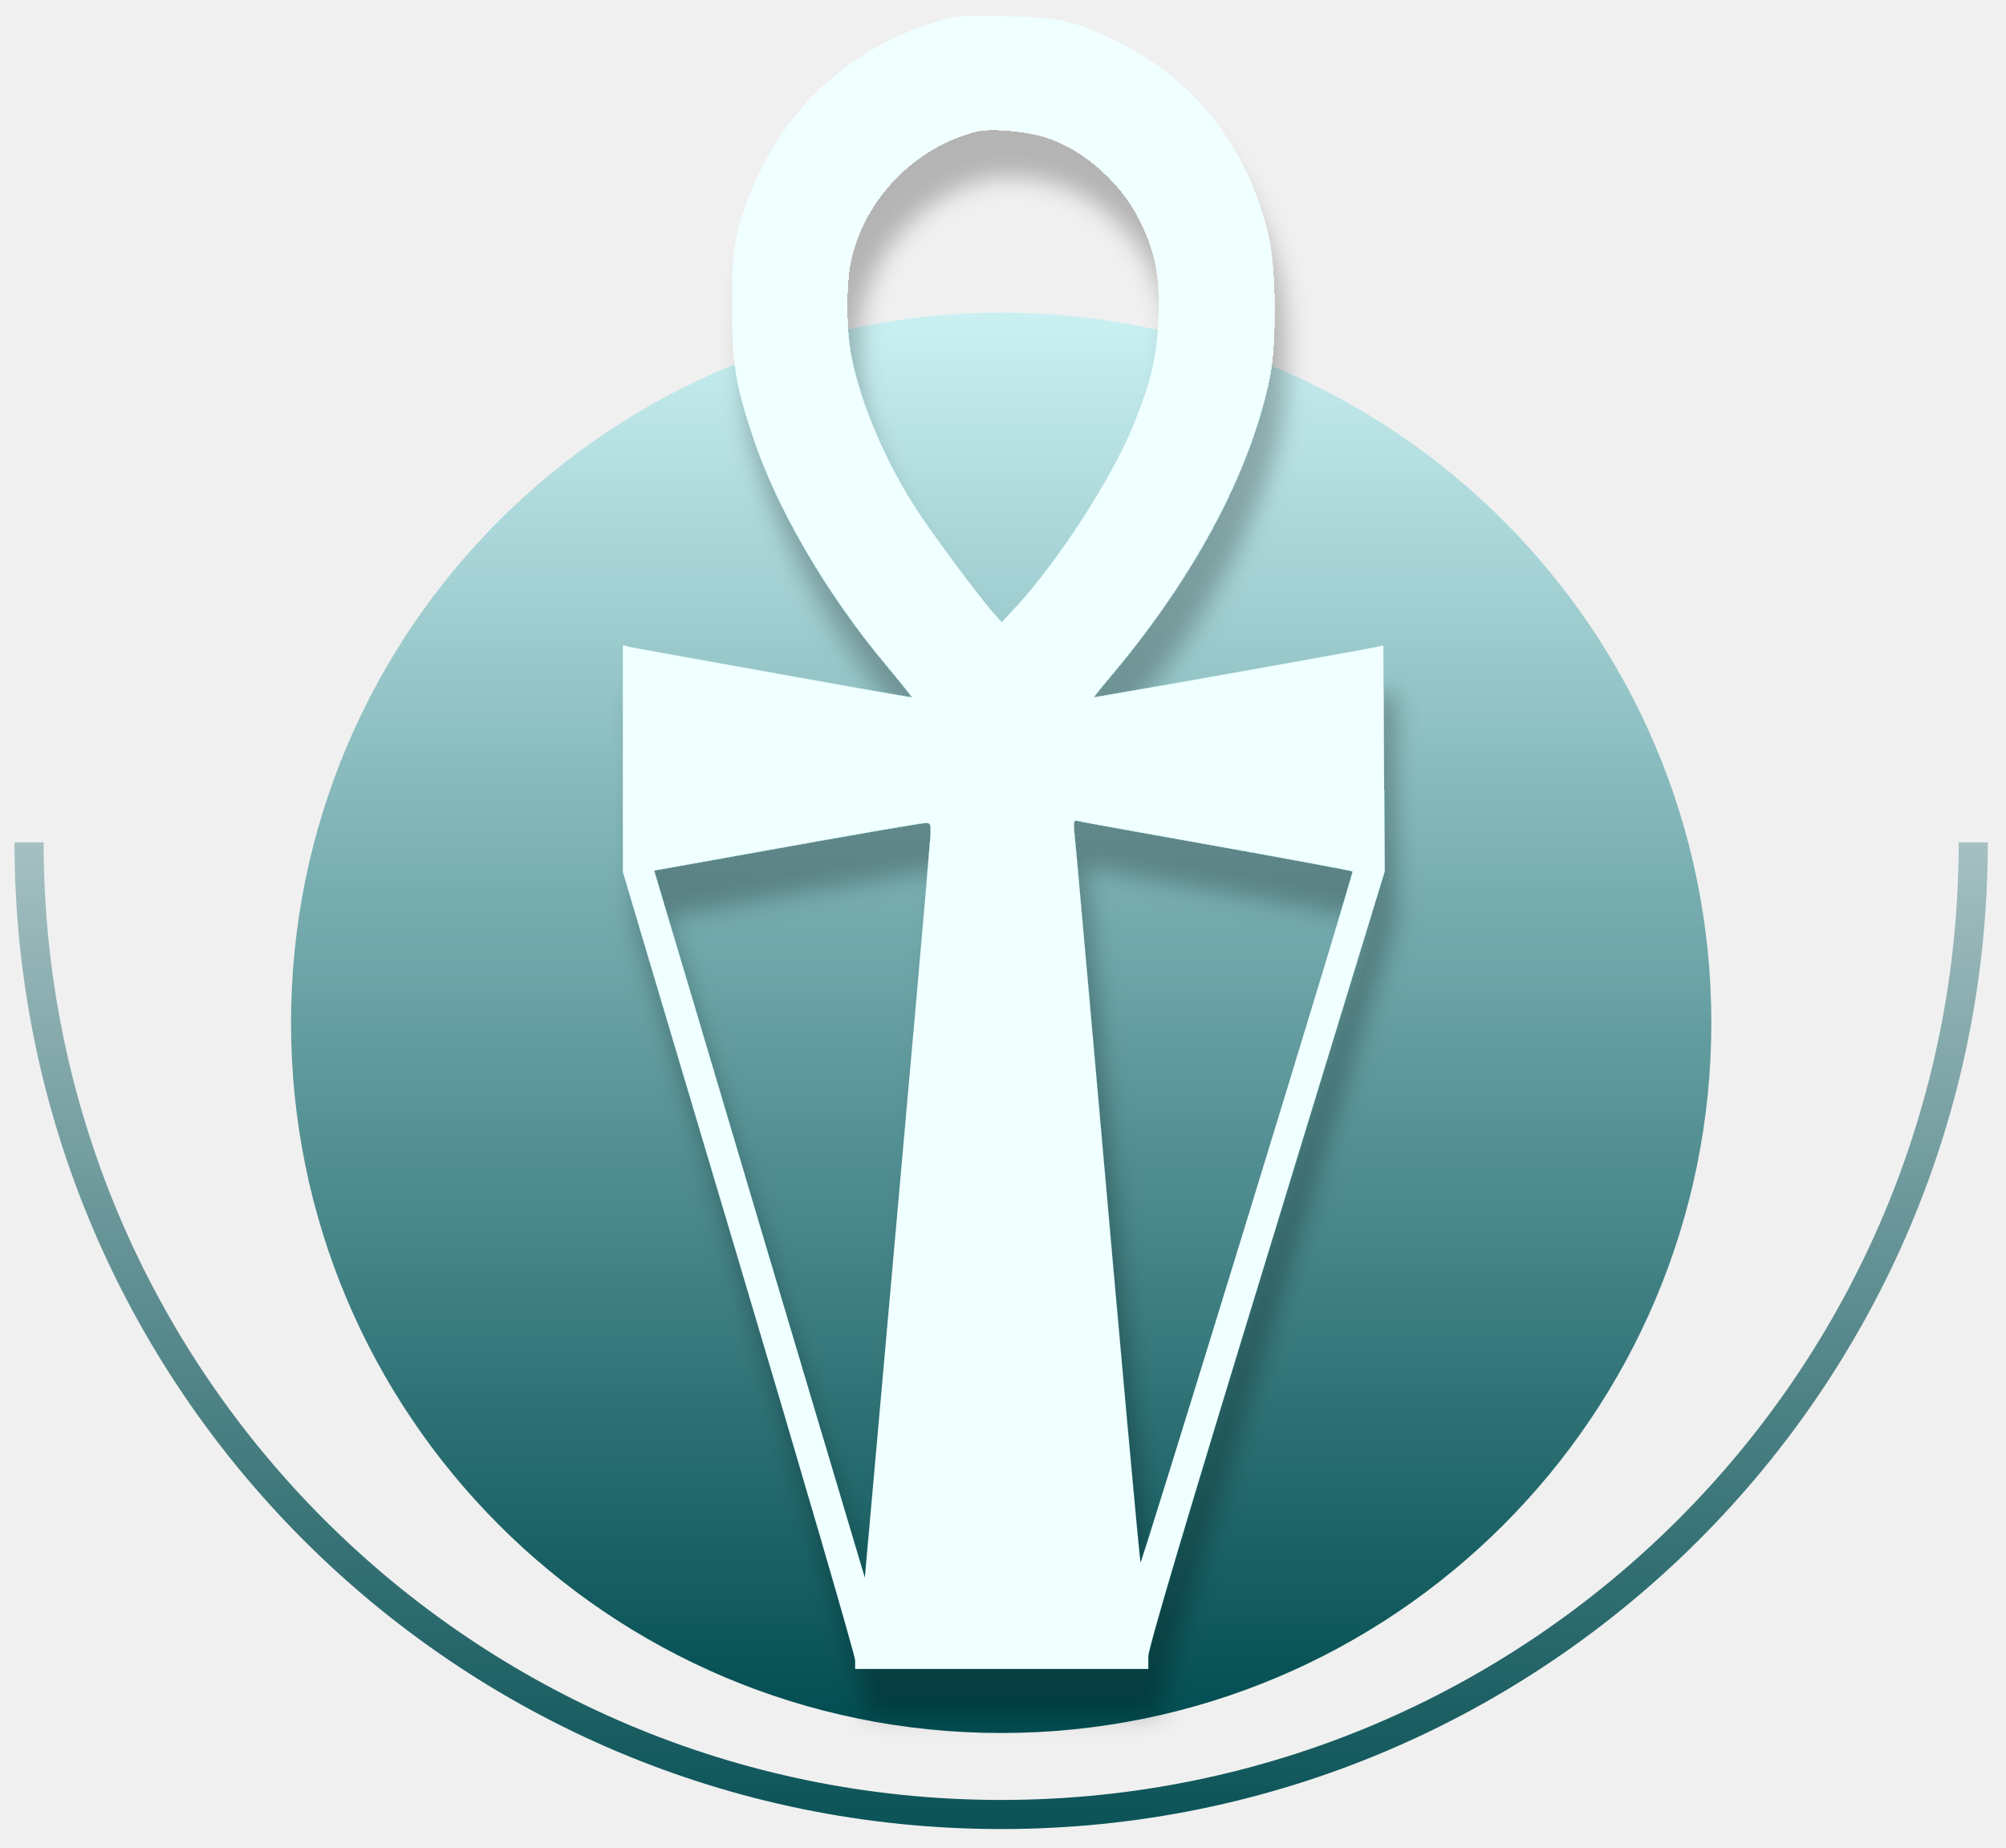
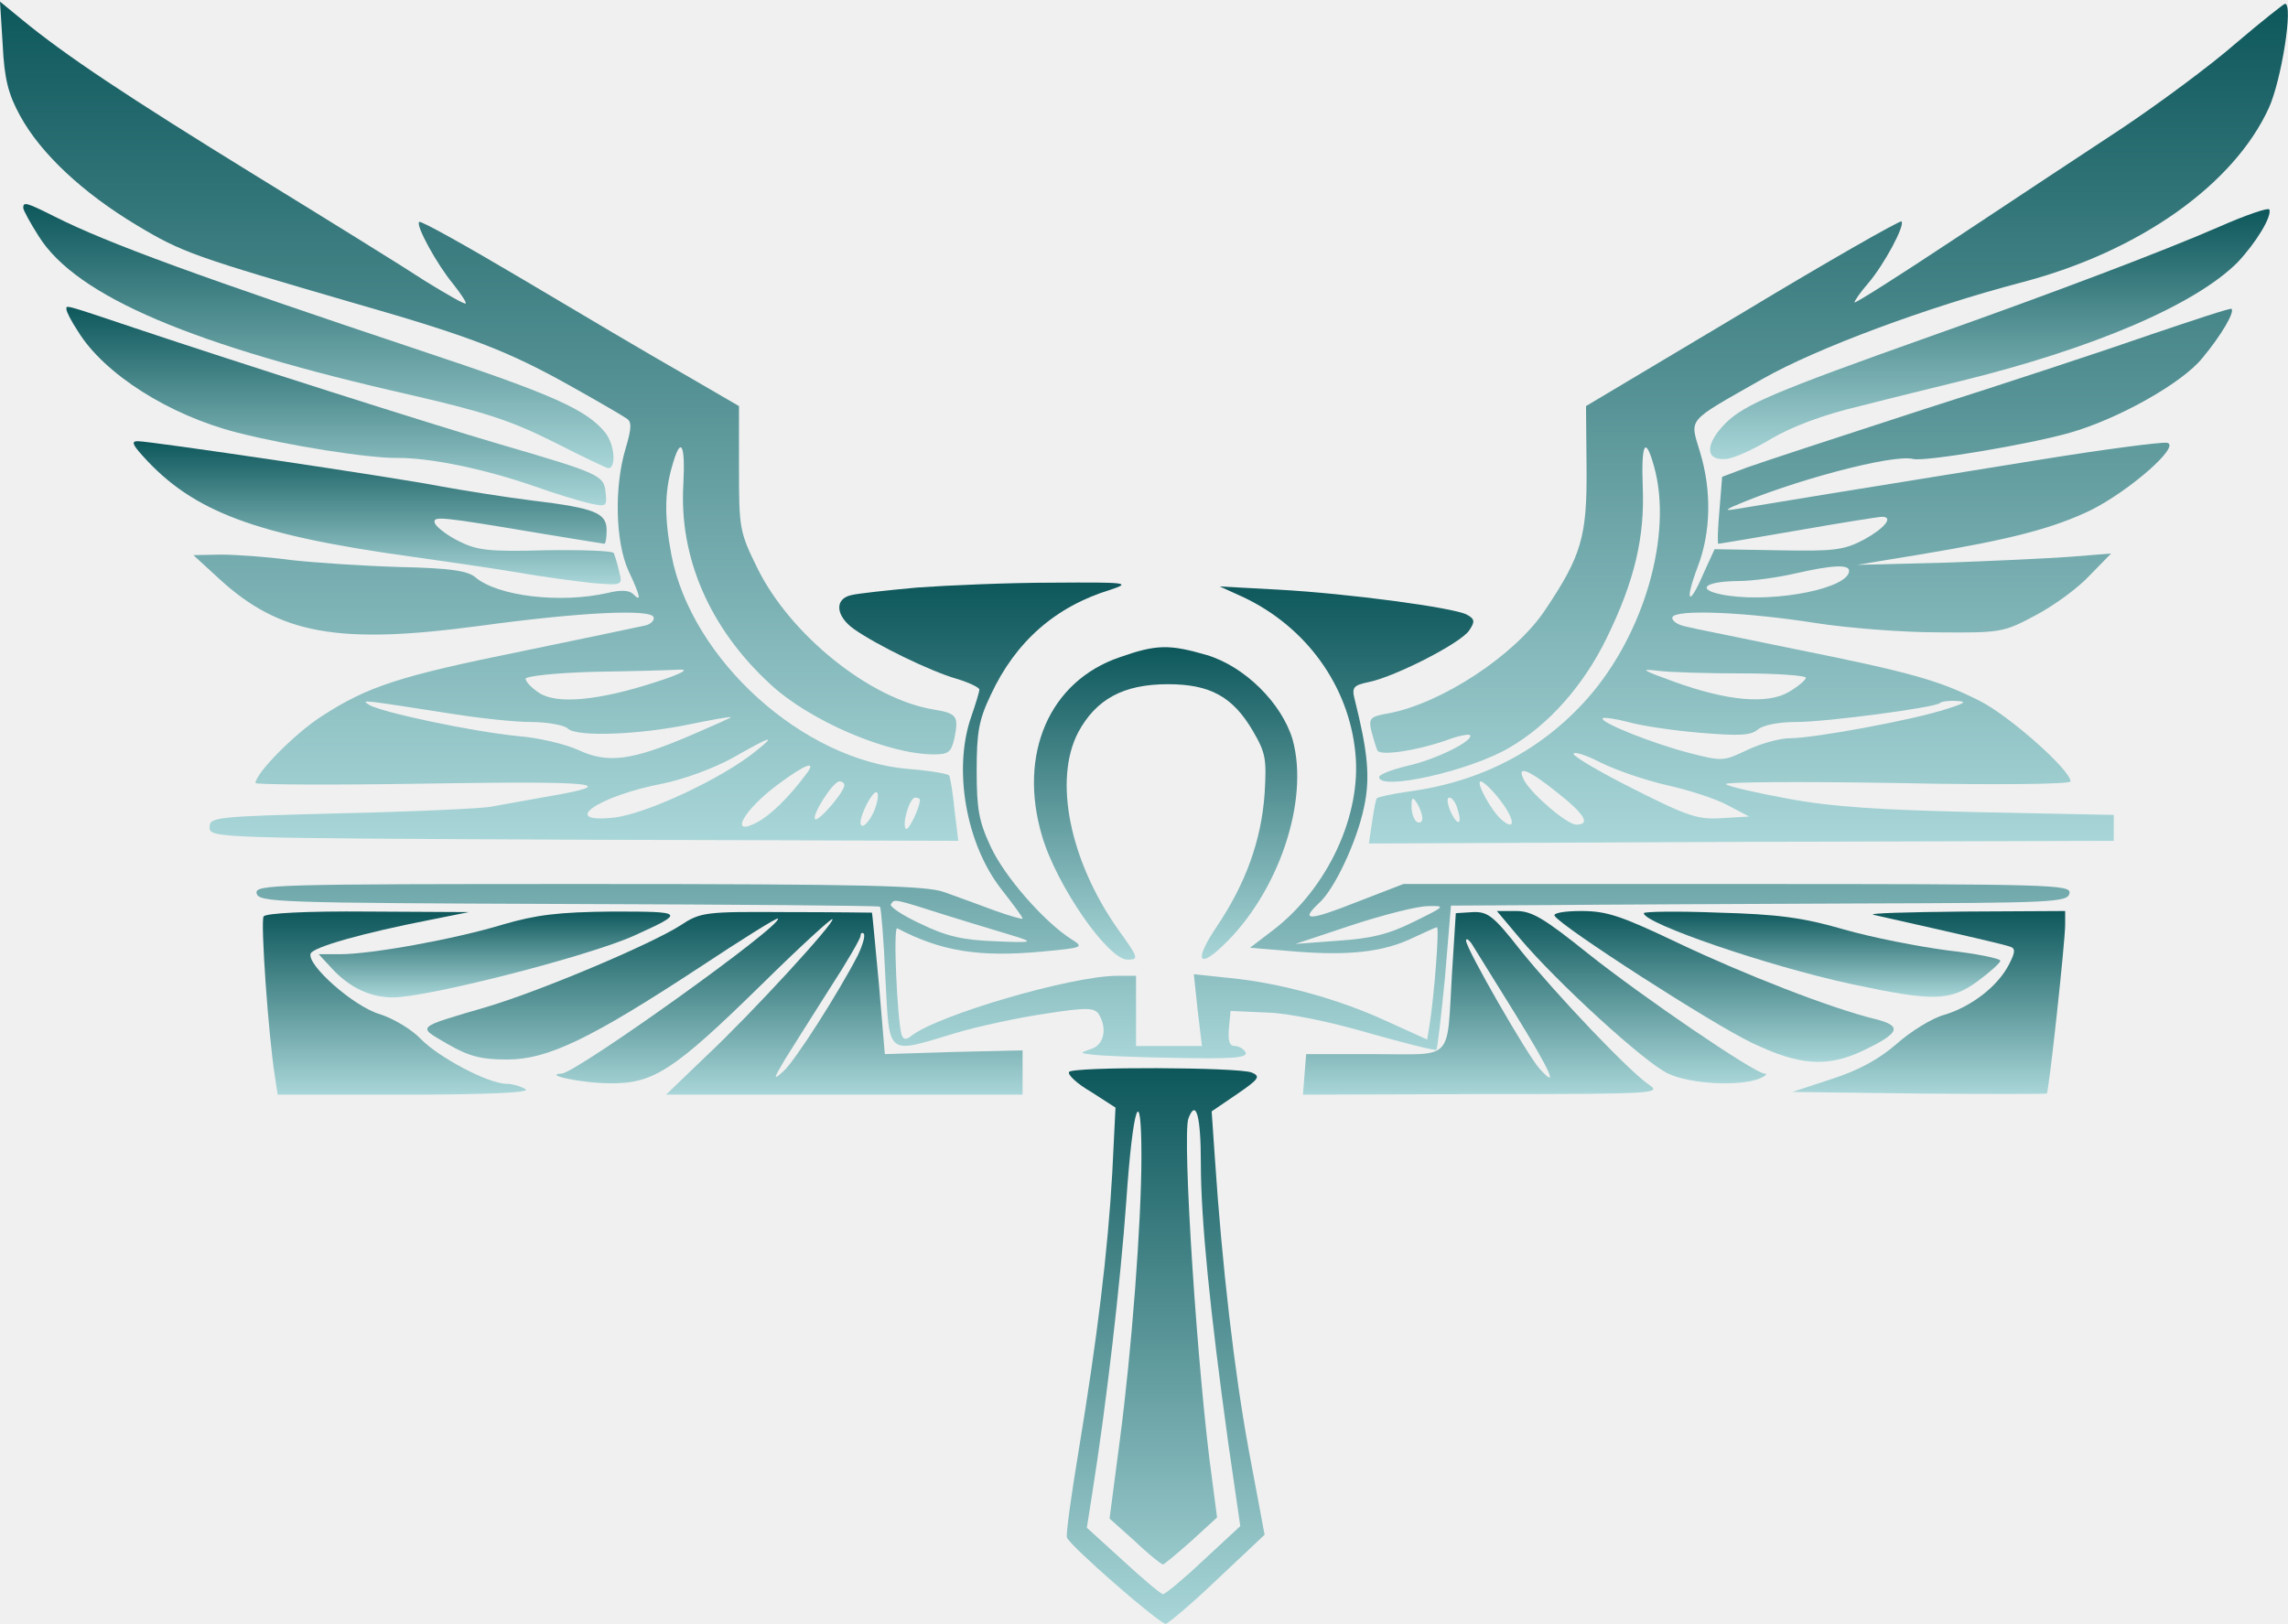
- <svg xmlns="http://www.w3.org/2000/svg" width="114" height="105" viewBox="0 0 114 105" fill="none">
-   <g clip-path="url(#clip0_121_4)">
-     <circle cx="56.897" cy="58.124" r="40.358" fill="url(#paint0_linear_121_4)" />
-     <path d="M112.139 47.869C112.139 78.379 87.406 103.113 56.896 103.113C26.386 103.113 1.652 78.379 1.652 47.869" stroke="url(#paint1_linear_121_4)" stroke-width="1.654" />
-     <g filter="url(#filter0_d_121_4)">
-       <path d="M53.218 1.238C50.83 1.977 49.085 2.92 47.073 4.617C44.826 6.503 42.877 9.662 42.044 12.726C41.651 14.157 41.62 14.55 41.62 17.284C41.604 20.695 41.761 21.7 42.814 24.891C44.135 28.851 46.963 33.723 50.295 37.715C51.16 38.752 51.851 39.617 51.835 39.632C51.82 39.648 49.667 39.271 41.384 37.778C38.492 37.259 35.962 36.803 35.758 36.756L35.397 36.662V43.105V49.549L41.997 71.708C45.628 83.888 48.598 94.088 48.598 94.355V94.842H56.927H65.257V94.135C65.257 93.664 67.394 86.466 71.983 71.473L78.694 49.502L78.647 43.09L78.615 36.678L78.097 36.788C77.311 36.961 62.192 39.648 62.161 39.632C62.145 39.617 62.664 38.956 63.324 38.186C67.928 32.654 70.993 26.887 72.125 21.606C72.565 19.563 72.517 15.1 72.046 13.229C70.773 8.153 67.819 4.444 63.292 2.26C61.014 1.16 60.275 1.002 57.163 0.924C54.68 0.861 54.397 0.877 53.218 1.238ZM58.892 7.65C61.155 8.137 63.591 10.133 64.754 12.459C65.665 14.298 65.948 15.681 65.838 18.038C65.76 20.254 65.43 21.637 64.408 24.168C63.166 27.201 60.133 31.9 57.729 34.493L56.927 35.358L56.44 34.807C55.654 33.927 53.187 30.611 52.165 29.071C50.342 26.305 48.881 22.895 48.362 20.176C48.063 18.557 48.063 16.011 48.378 14.691C49.179 11.218 52.04 8.326 55.497 7.462C56.142 7.305 57.713 7.383 58.892 7.65ZM69.264 48.103C73.413 48.842 76.839 49.486 76.871 49.517C76.902 49.549 74.215 58.413 70.899 69.21C67.583 80.006 64.848 88.823 64.817 88.792C64.77 88.745 63.732 77.398 62.208 60.11C61.642 53.761 61.139 48.119 61.076 47.569C60.982 46.594 60.998 46.579 61.359 46.673C61.548 46.72 65.115 47.364 69.264 48.103ZM52.873 47.569C52.825 48.355 51.553 62.75 49.887 81.374L49.148 89.656L43.679 71.316C40.677 61.21 37.99 52.173 37.691 51.215L37.172 49.47L41.824 48.637C49.148 47.317 52.26 46.783 52.605 46.767C52.888 46.752 52.92 46.83 52.873 47.569Z" fill="#F0FFFF" />
-     </g>
-   </g>
+ <svg xmlns="http://www.w3.org/2000/svg" width="855" height="607" viewBox="0 0 855 607" fill="none">
+   <path d="M1.009 16.749C1.615 29.265 3.028 35.118 7.469 43.193C15.14 57.324 30.885 72.06 51.072 84.172C68.23 94.467 72.469 95.88 132.827 113.442C175.824 125.756 189.752 131.206 212.563 143.923C223.06 149.777 232.75 155.43 234.163 156.439C236.181 157.65 235.979 160.274 233.759 167.743C229.52 181.874 229.923 202.262 234.768 213.163C239.411 223.054 239.815 225.275 236.585 222.045C235.172 220.632 231.942 220.43 227.097 221.641C209.333 225.678 185.917 222.852 177.641 215.787C174.814 213.365 168.153 212.355 149.38 211.952C135.855 211.548 117.485 210.337 108.603 209.327C99.721 208.116 88.013 207.309 82.361 207.309L72.267 207.511L81.957 216.393C104.566 237.185 126.569 241.02 179.256 233.955C216.197 228.908 243.246 227.495 244.256 230.725C244.66 231.936 243.045 233.551 240.42 233.955C237.796 234.56 217.408 238.8 195.001 243.442C149.178 252.728 137.47 256.564 120.311 267.666C110.218 274.126 95.482 289.064 95.482 292.697C95.482 293.303 124.348 293.505 159.675 292.899C223.666 291.89 233.355 292.899 203.479 297.946C195.808 299.359 186.724 300.974 183.293 301.579C180.063 302.185 155.032 303.396 127.78 304.002C80.14 305.213 78.323 305.415 78.323 309.25C78.323 313.288 79.938 313.288 218.215 313.893L358.107 314.297L356.694 302.791C356.089 296.331 355.079 290.477 354.676 289.871C354.272 289.266 347.61 288.055 339.536 287.449C299.97 284.219 258.386 246.47 250.917 207.511C248.293 193.784 248.293 184.094 251.119 174.405C254.349 162.697 256.166 165.523 255.358 181.066C253.743 208.52 265.25 234.964 287.858 255.756C302.595 269.483 331.865 281.999 349.023 281.999C354.474 281.999 355.483 281.191 356.694 275.741C358.309 267.666 357.502 266.657 349.023 265.244C325.203 261.408 295.327 237.387 283.014 212.355C276.352 198.83 276.15 197.417 276.15 175.01V151.796L254.955 139.482C243.246 132.821 216.6 117.075 195.607 104.56C174.814 92.246 157.252 82.355 156.647 82.96C155.234 84.172 163.308 98.908 169.364 106.175C172.19 109.808 174.411 113.038 174.007 113.442C173.603 113.846 166.942 110.01 159.069 105.165C151.398 100.119 122.733 82.355 95.482 65.6C47.64 36.128 24.224 20.584 7.873 7.059L0 0.6L1.009 16.749ZM245.063 254.949C224.069 261.812 208.122 263.427 201.461 258.986C198.634 257.169 196.414 254.747 196.414 253.738C196.414 252.728 207.718 251.517 222.253 251.113C236.383 250.911 250.715 250.508 253.945 250.306C257.781 250.104 254.551 251.921 245.063 254.949ZM169.162 266.859C179.256 268.474 192.377 269.887 198.433 269.887C204.69 269.887 210.948 271.098 212.159 272.309C215.389 275.539 238.604 274.731 257.983 270.694C265.855 269.079 272.517 267.868 273.122 268.07C273.728 268.07 266.865 271.098 257.983 274.933C235.778 284.421 227.097 285.43 216.197 280.384C211.352 278.163 201.259 275.741 193.386 275.135C176.833 273.52 142.314 266.253 137.873 263.427C134.643 261.408 135.249 261.61 169.162 266.859ZM282.408 280.787C270.094 290.881 241.228 304.406 229.318 305.617C208.728 307.837 223.464 297.542 247.687 292.899C255.56 291.284 266.663 287.247 273.93 283.21C288.464 274.933 290.281 274.53 282.408 280.787ZM301.182 289.468C294.722 298.148 287.858 304.809 282.812 307.433C272.113 313.086 277.967 302.589 290.886 293.101C301.182 285.43 305.421 284.017 301.182 289.468ZM315.514 293.505C315.514 296.129 305.824 307.232 304.613 306.222C303.2 304.809 311.275 292.092 313.697 292.092C314.706 292.092 315.514 292.697 315.514 293.505ZM327.02 302.185C325.203 307.232 321.57 310.663 321.57 307.433C321.57 304.406 325.809 296.129 327.424 296.129C328.433 296.129 328.231 298.753 327.02 302.185ZM343.775 298.955C343.775 301.781 339.536 310.663 338.526 309.856C336.912 308.241 339.939 298.148 341.958 298.148C342.967 298.148 343.775 298.551 343.775 298.955Z" fill="url(#paint0_linear_181_168)" />
+   <path d="M835.316 16.345C825.828 24.622 806.449 38.954 792.521 48.24C778.39 57.525 750.331 76.097 729.943 89.622C709.554 103.147 693.001 113.644 693.001 113.038C693.001 112.433 695.222 109.203 698.048 105.973C704.104 98.908 711.977 84.171 710.564 82.758C709.958 82.355 683.312 97.495 651.215 116.874L592.675 151.796L592.877 175.01C593.079 200.445 591.06 207.712 577.333 228.101C566.231 244.856 538.575 263.023 518.793 266.657C511.929 267.868 511.324 268.474 512.535 273.52C513.342 276.548 514.351 279.778 514.755 280.585C515.966 282.604 529.491 280.585 540.392 276.75C544.631 275.135 548.668 274.328 549.274 274.731C551.091 276.75 536.355 284.017 526.06 286.238C520.206 287.651 515.361 289.468 515.361 290.477C515.361 295.725 549.274 288.256 564.212 279.374C578.746 270.896 591.666 256.362 600.346 238.598C610.843 217.2 614.678 200.647 613.871 181.874C613.265 165.523 614.88 162.697 618.11 174.405C625.175 199.638 614.476 236.983 593.28 261.005C576.122 280.384 553.513 292.294 526.06 295.927C520.206 296.735 514.957 297.946 514.553 298.35C514.15 298.753 513.342 302.791 512.737 307.232L511.525 315.306L650.61 314.701L789.896 314.297V309.452V304.607L740.036 303.598C702.691 302.791 684.321 301.579 668.172 298.551C656.06 296.331 645.563 293.909 644.958 293.101C644.15 292.294 672.815 292.092 708.747 292.697C747.707 293.505 773.747 293.101 773.747 292.092C773.747 287.853 750.735 267.464 739.834 262.014C724.694 254.343 713.995 251.315 670.796 242.635C651.417 238.598 632.846 234.964 629.818 234.157C626.79 233.551 624.569 231.936 624.973 230.725C625.982 227.697 652.023 228.706 678.871 232.946C690.579 234.762 710.967 236.377 724.29 236.377C747.909 236.579 748.716 236.377 760.828 229.918C767.691 226.284 776.775 219.622 781.014 214.98L788.887 206.905L773.747 208.116C765.471 208.722 744.073 209.731 726.309 210.337L694.011 211.144L717.225 207.309C751.542 201.657 767.287 197.417 781.216 190.756C795.75 183.489 814.927 166.734 809.881 165.523C808.064 165.119 786.263 167.945 761.433 171.982C698.654 182.076 656.666 188.939 649.601 190.15C644.958 190.958 644.554 190.756 647.582 189.343C669.181 179.855 707.536 169.56 715.005 171.579C719.446 172.588 758.405 166.128 773.747 161.687C791.915 156.439 815.533 143.116 823.002 133.83C830.067 125.352 835.114 116.672 833.903 115.46C833.499 115.057 820.176 119.498 804.027 124.948C787.878 130.6 749.322 143.318 718.234 153.209C687.147 163.302 657.675 172.992 652.629 174.809L643.545 178.24L642.535 190.756C641.93 197.619 641.728 203.271 642.132 203.271C642.333 203.271 655.858 201.051 672.008 198.225C688.157 195.399 702.085 193.178 703.296 193.178C707.738 193.178 704.306 197.417 696.635 201.657C688.964 205.694 685.331 206.098 664.337 205.694L640.719 205.29L636.479 214.576C631.029 227.293 629.414 225.073 634.461 211.75C639.306 199.032 639.709 183.489 635.268 168.955C631.433 156.035 629.818 158.054 658.886 141.501C678.871 130.197 719.849 114.855 756.185 105.367C799.586 93.861 834.71 69.032 847.831 40.367C852.474 30.274 857.117 1.407 853.887 1.407C853.484 1.407 845.005 8.069 835.316 16.345ZM690.983 213.365C690.983 219.824 663.933 225.275 645.765 222.65C633.653 220.834 635.672 217.402 649.197 217.2C655.051 217.2 664.74 215.787 670.796 214.374C684.927 211.144 690.983 210.942 690.983 213.365ZM651.215 251.719C664.135 251.719 674.834 252.526 674.834 253.334C674.834 254.141 672.008 256.564 668.576 258.582C660.501 263.427 645.361 262.014 625.377 254.747C613.669 250.508 612.659 249.902 619.321 250.71C623.762 251.315 638.094 251.719 651.215 251.719ZM727.318 265.042C715.206 269.079 677.862 275.943 668.98 275.943C665.144 275.943 657.877 277.961 652.83 280.384C643.948 284.623 643.545 284.623 631.029 281.393C617.1 277.759 597.52 269.887 598.933 268.474C599.336 268.07 603.777 268.675 608.42 269.887C613.265 271.3 625.579 273.117 635.47 273.924C649.802 275.135 654.243 274.933 656.868 272.713C658.684 271.098 664.539 269.887 670.998 269.887C682.706 269.887 723.281 264.436 724.896 262.821C725.502 262.216 728.328 261.812 731.154 262.014C735.191 262.216 734.384 262.821 727.318 265.042ZM622.954 293.505C631.029 295.322 641.122 298.551 645.563 300.974L653.638 305.213L643.545 305.819C634.663 306.424 630.827 305.213 610.843 295.12C598.327 288.862 588.032 282.806 588.032 281.797C588.032 280.787 592.675 282.2 598.125 285.027C603.777 287.853 614.88 291.688 622.954 293.505ZM581.774 296.129C592.271 304.405 594.492 308.241 589.041 308.241C585.61 308.241 572.69 297.138 569.662 291.89C566.432 285.834 570.672 287.247 581.774 296.129ZM560.78 299.359C566.029 306.222 566.432 310.865 561.386 306.626C557.349 303.396 551.293 292.092 553.311 292.092C554.321 292.092 557.752 295.322 560.78 299.359ZM531.51 305.819C531.51 307.232 530.703 307.837 529.491 307.232C528.482 306.626 527.473 304.002 527.473 301.579C527.473 297.946 527.876 297.744 529.491 300.166C530.501 301.781 531.51 304.405 531.51 305.819ZM544.631 302.387C546.65 308.443 544.631 309.048 542.007 303.194C540.796 300.368 540.594 298.148 541.603 298.148C542.612 298.148 544.026 299.964 544.631 302.387Z" fill="url(#paint1_linear_181_168)" />
+   <path d="M8.68 77.712C8.68 78.519 11.304 83.364 14.534 88.41C28.664 110.817 71.863 129.187 154.022 147.759C181.072 154.016 190.963 157.246 206.709 165.119C217.407 170.569 226.693 175.01 227.299 175.01C230.327 175.01 229.721 166.33 226.289 161.889C219.426 153.209 206.91 147.557 157.05 131.004C75.497 103.752 40.372 91.035 20.388 80.942C9.891 75.693 8.68 75.289 8.68 77.712Z" fill="url(#paint2_linear_181_168)" />
+   <path d="M829.259 84.777C808.467 93.861 766.883 109.607 721.262 125.756C662.721 146.548 652.023 151.191 644.957 158.054C637.085 165.927 637.085 172.185 644.755 171.579C647.38 171.579 655.051 168.147 661.712 164.11C669.585 159.467 681.293 155.026 695.02 151.796C706.728 148.768 723.483 144.731 732.365 142.511C782.629 130.197 820.377 113.846 836.123 98.1C842.986 90.833 849.042 80.942 848.033 78.318C847.629 77.51 839.353 80.336 829.259 84.777Z" fill="url(#paint3_linear_181_168)" />
+   <path d="M24.828 115.662C24.828 116.469 26.645 120.103 29.067 123.736C38.757 139.684 63.182 155.227 88.617 161.687C107.391 166.532 137.872 171.376 148.773 171.175C161.087 171.175 180.667 175.212 199.441 181.672C207.314 184.498 216.599 187.324 220.233 188.131C226.693 189.544 226.894 189.342 226.289 183.892C225.683 177.634 223.665 176.827 186.32 165.926C161.49 158.659 89.829 135.848 50.061 122.525C23.011 113.441 24.828 114.047 24.828 115.662Z" fill="url(#paint4_linear_181_168)" />
+   <path d="M53.292 170.367C72.066 191.36 95.482 200.041 154.023 208.115C165.731 209.73 183.495 212.354 193.386 213.969C203.479 215.786 216.399 217.401 222.051 218.007C232.548 218.814 232.75 218.814 231.337 213.566C230.731 210.739 229.722 207.51 229.318 206.702C228.712 205.895 217.408 205.491 203.883 205.693C182.485 206.298 178.246 205.693 171.383 202.261C166.942 200.041 163.106 197.013 162.501 195.6C161.693 192.774 163.712 192.975 202.268 199.435C214.784 201.454 225.483 203.27 225.886 203.27C226.29 203.27 226.694 201.05 226.694 198.224C226.694 191.764 222.455 189.947 199.038 187.121C189.349 185.91 174.007 183.488 165.125 181.873C146.352 178.239 56.118 164.916 51.475 164.916C49.053 164.916 49.457 166.127 53.292 170.367Z" fill="url(#paint5_linear_181_168)" />
+   <path d="M342.765 219.622C331.663 220.631 320.56 221.842 318.138 222.448C311.678 223.861 312.284 230.321 319.147 235.165C327.424 241.02 347.61 250.911 357.501 253.737C362.144 255.15 365.98 256.967 365.98 257.774C365.98 258.582 364.567 263.225 362.952 267.867C356.088 287.448 360.933 315.507 374.256 332.464C378.495 337.914 382.129 342.759 382.129 343.365C382.129 343.768 377.284 342.355 371.632 340.337C365.778 338.116 357.3 335.088 352.859 333.473C346.197 331.051 323.386 330.445 220.032 330.445C102.143 330.445 95.28 330.647 95.885 333.877C96.491 337.309 103.758 337.511 212.361 337.914C275.948 338.116 328.433 338.52 328.837 338.924C329.24 339.327 330.25 351.237 330.855 365.368C332.47 395.244 330.855 394.033 357.098 386.16C365.778 383.536 381.12 380.306 390.809 378.893C406.151 376.47 408.977 376.672 410.592 379.095C413.822 384.343 412.61 390.399 407.968 392.014C403.325 393.629 403.325 393.629 408.371 394.235C411.197 394.638 425.328 395.244 439.862 395.446C460.452 395.849 466.104 395.446 465.499 393.427C464.893 392.216 463.077 391.005 461.462 391.005C459.443 391.005 458.837 389.188 459.241 384.343L459.847 377.884L473.372 378.489C481.446 378.691 496.99 381.921 511.524 386.16C525.049 389.995 536.353 392.822 536.757 392.418C537.161 392.014 538.574 379.7 539.987 365.166L542.207 338.52L579.754 338.318C600.344 338.116 652.223 337.914 695.019 337.713C767.286 337.511 772.736 337.309 773.342 333.877C773.948 330.647 767.084 330.445 649.195 330.445H524.443L506.679 337.309C489.319 344.172 485.685 344.374 492.751 337.713C498.605 332.666 507.083 314.498 509.707 301.781C512.13 290.678 511.12 280.989 506.275 261.61C505.064 256.967 505.67 256.159 511.524 254.948C521.415 252.93 546.245 240.212 549.071 235.569C551.291 232.339 551.089 231.33 548.061 229.715C543.015 227.091 503.651 221.842 478.014 220.429L455.809 219.218L464.691 223.255C488.108 234.358 504.055 256.361 506.477 281.392C508.9 304.607 496.182 332.06 475.592 347.806L467.114 354.265L484.07 355.678C504.055 357.293 517.176 355.88 528.279 350.43C532.72 348.411 536.555 346.595 536.959 346.595C537.968 346.595 535.95 371.828 534.335 382.325L533.325 388.582L518.185 381.719C500.825 373.644 478.418 367.387 459.443 365.57L446.12 364.157L447.533 377.48L449.148 391.005H436.834H424.52V377.884V364.762H417.455C400.499 364.762 350.033 379.498 340.343 387.371C338.526 388.784 337.517 388.582 336.911 386.766C335.296 381.315 333.682 346.191 335.296 346.998C351.849 355.678 366.182 357.899 389.598 355.678C404.94 354.265 405.141 354.064 400.297 351.036C390.204 344.576 375.467 327.821 370.219 316.517C365.778 307.029 364.97 302.386 364.97 288.054C364.97 273.722 365.778 269.079 370.219 259.793C379.505 239.808 394.443 226.687 415.033 220.429C422.906 217.805 421.089 217.603 393.231 217.805C376.679 217.805 353.868 218.814 342.765 219.622ZM354.272 342.355C364.567 345.585 376.275 349.017 380.11 350.228C386.368 352.247 385.359 352.449 371.834 351.843C360.126 351.439 353.666 350.026 344.178 345.383C337.517 342.355 332.47 338.924 332.874 338.116C334.287 335.896 333.278 335.694 354.272 342.355ZM528.279 344.576C518.993 349.219 512.331 350.834 500.018 351.641L484.07 352.852L505.266 345.787C516.974 341.952 529.692 338.722 533.527 338.722C540.391 338.52 540.189 338.722 528.279 344.576Z" fill="url(#paint6_linear_181_168)" />
+   <path d="M418.465 245.663C392.222 254.545 380.312 281.797 389.396 312.48C394.846 331.052 414.023 358.707 421.291 358.707C425.732 358.707 425.53 358.101 417.657 347.201C399.691 321.564 393.635 291.486 402.921 273.722C409.582 261.408 419.676 255.756 436.43 255.756C452.176 255.756 460.654 260.399 468.123 273.117C472.968 281.393 473.372 283.614 472.564 296.735C471.353 314.095 465.499 330.244 454.8 346.191C446.322 358.707 447.533 362.542 457.021 353.459C477.813 333.676 489.319 299.359 483.061 276.548C479.024 262.821 465.095 249.095 450.965 244.856C437.036 240.818 432.191 240.818 418.465 245.663Z" fill="url(#paint7_linear_181_168)" />
+   <path d="M98.51 342.558C97.299 344.374 100.327 387.573 102.749 402.511L103.759 409.173H151.6C183.293 409.173 198.433 408.365 196.414 407.154C194.799 406.145 191.57 405.136 189.349 405.136C182.486 405.136 163.914 395.244 157.253 388.381C153.821 384.747 146.958 380.71 141.911 379.095C132.221 376.269 114.659 360.725 116.072 356.486C116.88 354.064 135.249 348.815 161.088 343.769L175.219 340.943L137.47 340.741C114.659 340.539 99.318 341.346 98.51 342.558Z" fill="url(#paint8_linear_181_168)" />
+   <path d="M187.935 345.586C169.969 351.036 138.882 356.688 126.972 356.688H119.1L123.944 361.937C130.606 369.204 138.479 372.837 146.755 372.837C159.876 372.837 219.628 357.496 236.787 349.825C256.367 340.943 255.964 340.741 228.712 340.741C208.526 340.943 200.451 341.952 187.935 345.586Z" fill="url(#paint9_linear_181_168)" />
+   <path d="M254.147 345.989C243.045 353.055 202.47 370.213 182.283 376.269C154.83 384.344 155.839 383.536 167.144 390.198C175.218 394.84 179.659 396.052 189.551 396.052C204.69 396.052 220.638 388.381 261.818 361.331C277.362 351.036 290.281 342.961 290.685 343.365C292.905 345.586 215.591 400.896 209.939 401.3C202.47 401.704 217.61 404.934 227.905 404.934C244.054 405.136 251.725 400.291 284.629 367.993C298.759 354.064 310.669 343.163 311.073 343.567C312.284 344.576 281.197 378.489 264.24 394.437L248.899 409.173H315.514H382.129V400.896V392.62L356.492 393.226L330.654 394.033L328.433 367.791C327.02 353.256 326.011 341.346 325.809 341.145C325.607 341.145 311.275 340.943 293.914 340.943C263.231 340.741 261.818 340.943 254.147 345.989ZM320.561 357.092C313.495 370.819 296.942 396.859 292.703 400.493C288.868 403.924 288.868 403.521 293.309 396.052C296.135 391.611 303.402 379.903 309.862 369.809C316.321 359.918 321.57 350.834 321.57 349.825C321.57 348.815 322.175 348.412 322.781 349.017C323.387 349.825 322.377 353.256 320.561 357.092Z" fill="url(#paint10_linear_181_168)" />
+   <path d="M542.611 363.552C540.592 397.263 543.62 394.033 513.744 394.033H488.108L487.502 401.502L486.896 409.173L554.117 408.971C617.906 408.971 621.136 408.769 616.292 405.539C609.024 400.695 581.773 372.03 568.248 355.275C558.155 342.356 555.934 340.741 550.484 340.943L544.024 341.346L542.611 363.552ZM566.027 378.691C579.35 400.291 582.782 407.76 575.313 399.483C570.872 394.639 547.658 354.266 547.86 351.642C547.86 350.632 548.667 351.036 549.878 352.651C550.887 354.266 558.155 365.974 566.027 378.691Z" fill="url(#paint11_linear_181_168)" />
+   <path d="M567.844 350.632C581.772 367.184 614.878 397.464 623.356 401.299C631.835 405.337 650.406 406.144 657.673 403.116C659.894 402.107 660.701 401.299 659.288 401.299C655.251 400.896 614.07 372.837 593.48 356.486C577.129 343.364 572.486 340.538 566.632 340.538H559.365L567.844 350.632Z" fill="url(#paint12_linear_181_168)" />
+   <path d="M580.966 342.355C583.388 346.393 640.112 382.93 654.646 389.793C672.208 398.272 682.705 399.079 696.028 392.821C709.957 386.16 711.168 383.536 700.671 380.911C684.118 376.874 651.618 364.157 626.991 352.449C605.795 342.355 600.546 340.539 590.857 340.539C584.397 340.539 580.158 341.346 580.966 342.355Z" fill="url(#paint13_linear_181_168)" />
+   <path d="M614.273 341.346C614.273 345.182 660.702 361.129 691.587 367.791C722.675 374.452 728.731 374.25 739.026 366.781C743.668 363.35 747.504 359.918 747.504 359.111C747.504 358.303 738.622 356.486 727.923 355.275C717.022 353.862 699.46 350.43 688.963 347.402C673.622 342.961 664.336 341.75 642.131 341.145C626.789 340.539 614.273 340.741 614.273 341.346Z" fill="url(#paint14_linear_181_168)" />
+   <path d="M700.065 341.952C735.997 350.026 748.916 353.054 751.136 353.862C753.155 354.468 753.155 355.881 750.733 360.523C746.494 368.8 736.602 376.269 726.711 379.297C722.068 380.508 713.993 385.555 708.745 390.197C702.285 395.85 694.614 400.089 684.521 403.319L669.785 408.163L717.021 408.769C743.062 408.971 764.46 408.971 764.863 408.769C765.671 407.962 771.727 352.045 771.727 345.585V340.539L733.978 340.741C712.984 340.943 697.844 341.346 700.065 341.952Z" fill="url(#paint15_linear_181_168)" />
+   <path d="M399.49 400.695C398.884 401.704 402.518 405.136 407.766 408.164L416.85 414.018L415.639 438.443C414.024 467.512 409.987 500.416 403.123 542C400.297 558.956 398.279 573.692 398.682 574.702C399.692 577.73 433.201 607 435.623 607C436.633 606.798 445.515 599.329 455.002 590.245L472.565 573.692L466.711 542.403C461.26 512.931 456.617 472.558 453.993 432.993L452.782 415.431L462.27 408.971C470.546 403.319 471.152 402.31 467.72 400.897C462.471 398.878 400.701 398.676 399.49 400.695ZM426.54 432.186C426.54 457.015 422.906 504.655 418.465 538.366L414.63 567.636L424.117 576.115C429.164 580.96 434.009 584.795 434.614 584.795C435.22 584.593 439.863 580.758 445.313 575.913L454.801 567.233L452.984 553.304C447.533 514.546 441.679 424.515 444.102 418.055C446.928 410.586 448.745 417.046 448.745 434.81C448.745 456.005 452.176 490.121 459.04 539.779L463.481 570.463L449.754 583.18C442.285 590.245 435.422 595.897 434.614 595.897C433.807 595.897 427.145 590.245 419.676 583.382L406.151 571.068L408.17 558.149C413.418 525.043 418.667 479.825 420.887 448.94C423.31 413.21 426.54 403.723 426.54 432.186Z" fill="url(#paint16_linear_181_168)" />
  <defs>
-     <filter id="filter0_d_121_4" x="34.735" y="0.895" width="45.943" height="97.917" filterUnits="userSpaceOnUse" color-interpolation-filters="sRGB">
-       <feFlood flood-opacity="0" result="BackgroundImageFix" />
-       <feColorMatrix in="SourceAlpha" type="matrix" values="0 0 0 0 0 0 0 0 0 0 0 0 0 0 0 0 0 0 127 0" result="hardAlpha" />
-       <feOffset dx="0.662" dy="2.646" />
-       <feGaussianBlur stdDeviation="0.662" />
-       <feComposite in2="hardAlpha" operator="out" />
-       <feColorMatrix type="matrix" values="0 0 0 0 0 0 0 0 0 0 0 0 0 0 0 0 0 0 0.25 0" />
-       <feBlend mode="normal" in2="BackgroundImageFix" result="effect1_dropShadow_121_4" />
-       <feBlend mode="normal" in="SourceGraphic" in2="effect1_dropShadow_121_4" result="shape" />
-     </filter>
-     <linearGradient id="paint0_linear_121_4" x1="56.897" y1="17.766" x2="56.897" y2="98.481" gradientUnits="userSpaceOnUse">
-       <stop stop-color="#CAF0F2" />
-       <stop offset="1" stop-color="#004C50" />
+     <linearGradient id="paint0_linear_181_168" x1="179.054" y1="0.6" x2="179.054" y2="314.297" gradientUnits="userSpaceOnUse">
+       <stop stop-color="#0D575B" />
+       <stop offset="1" stop-color="#A9D6D8" />
    </linearGradient>
-     <linearGradient id="paint1_linear_121_4" x1="56.896" y1="47.869" x2="56.896" y2="103.113" gradientUnits="userSpaceOnUse">
-       <stop stop-color="#A5C0C2" />
-       <stop offset="1" stop-color="#0C5458" />
+     <linearGradient id="paint1_linear_181_168" x1="683.244" y1="1.407" x2="683.244" y2="315.306" gradientUnits="userSpaceOnUse">
+       <stop stop-color="#0D575B" />
+       <stop offset="1" stop-color="#A9D6D8" />
    </linearGradient>
-     <clipPath id="clip0_121_4">
-       <rect width="113.795" height="103.209" fill="white" transform="translate(0 0.895508)" />
-     </clipPath>
+     <linearGradient id="paint2_linear_181_168" x1="118.967" y1="76.285" x2="118.967" y2="175.01" gradientUnits="userSpaceOnUse">
+       <stop stop-color="#0D575B" />
+       <stop offset="1" stop-color="#A9D6D8" />
+     </linearGradient>
+     <linearGradient id="paint3_linear_181_168" x1="743.585" y1="78.18" x2="743.585" y2="171.62" gradientUnits="userSpaceOnUse">
+       <stop stop-color="#0D575B" />
+       <stop offset="1" stop-color="#A9D6D8" />
+     </linearGradient>
+     <linearGradient id="paint4_linear_181_168" x1="125.658" y1="114.705" x2="125.658" y2="188.873" gradientUnits="userSpaceOnUse">
+       <stop stop-color="#0D575B" />
+       <stop offset="1" stop-color="#A9D6D8" />
+     </linearGradient>
+     <linearGradient id="paint5_linear_181_168" x1="140.961" y1="164.916" x2="140.961" y2="218.397" gradientUnits="userSpaceOnUse">
+       <stop stop-color="#0D575B" />
+       <stop offset="1" stop-color="#A9D6D8" />
+     </linearGradient>
+     <linearGradient id="paint6_linear_181_168" x1="434.614" y1="217.747" x2="434.614" y2="395.586" gradientUnits="userSpaceOnUse">
+       <stop stop-color="#0D575B" />
+       <stop offset="1" stop-color="#A9D6D8" />
+     </linearGradient>
+     <linearGradient id="paint7_linear_181_168" x1="435.57" y1="241.922" x2="435.57" y2="358.707" gradientUnits="userSpaceOnUse">
+       <stop stop-color="#0D575B" />
+       <stop offset="1" stop-color="#A9D6D8" />
+     </linearGradient>
+     <linearGradient id="paint8_linear_181_168" x1="147.413" y1="340.71" x2="147.413" y2="409.173" gradientUnits="userSpaceOnUse">
+       <stop stop-color="#0D575B" />
+       <stop offset="1" stop-color="#A9D6D8" />
+     </linearGradient>
+     <linearGradient id="paint9_linear_181_168" x1="184.778" y1="340.741" x2="184.778" y2="372.837" gradientUnits="userSpaceOnUse">
+       <stop stop-color="#0D575B" />
+       <stop offset="1" stop-color="#A9D6D8" />
+     </linearGradient>
+     <linearGradient id="paint10_linear_181_168" x1="270.905" y1="340.894" x2="270.905" y2="409.173" gradientUnits="userSpaceOnUse">
+       <stop stop-color="#0D575B" />
+       <stop offset="1" stop-color="#A9D6D8" />
+     </linearGradient>
+     <linearGradient id="paint11_linear_181_168" x1="552.358" y1="340.927" x2="552.358" y2="409.173" gradientUnits="userSpaceOnUse">
+       <stop stop-color="#0D575B" />
+       <stop offset="1" stop-color="#A9D6D8" />
+     </linearGradient>
+     <linearGradient id="paint12_linear_181_168" x1="609.678" y1="340.538" x2="609.678" y2="404.948" gradientUnits="userSpaceOnUse">
+       <stop stop-color="#0D575B" />
+       <stop offset="1" stop-color="#A9D6D8" />
+     </linearGradient>
+     <linearGradient id="paint13_linear_181_168" x1="644.254" y1="340.539" x2="644.254" y2="396.927" gradientUnits="userSpaceOnUse">
+       <stop stop-color="#0D575B" />
+       <stop offset="1" stop-color="#A9D6D8" />
+     </linearGradient>
+     <linearGradient id="paint14_linear_181_168" x1="680.889" y1="340.779" x2="680.889" y2="372.595" gradientUnits="userSpaceOnUse">
+       <stop stop-color="#0D575B" />
+       <stop offset="1" stop-color="#A9D6D8" />
+     </linearGradient>
+     <linearGradient id="paint15_linear_181_168" x1="720.756" y1="340.539" x2="720.756" y2="408.92" gradientUnits="userSpaceOnUse">
+       <stop stop-color="#0D575B" />
+       <stop offset="1" stop-color="#A9D6D8" />
+     </linearGradient>
+     <linearGradient id="paint16_linear_181_168" x1="435.598" y1="399.278" x2="435.598" y2="607" gradientUnits="userSpaceOnUse">
+       <stop stop-color="#0D575B" />
+       <stop offset="1" stop-color="#A9D6D8" />
+     </linearGradient>
  </defs>
</svg>
